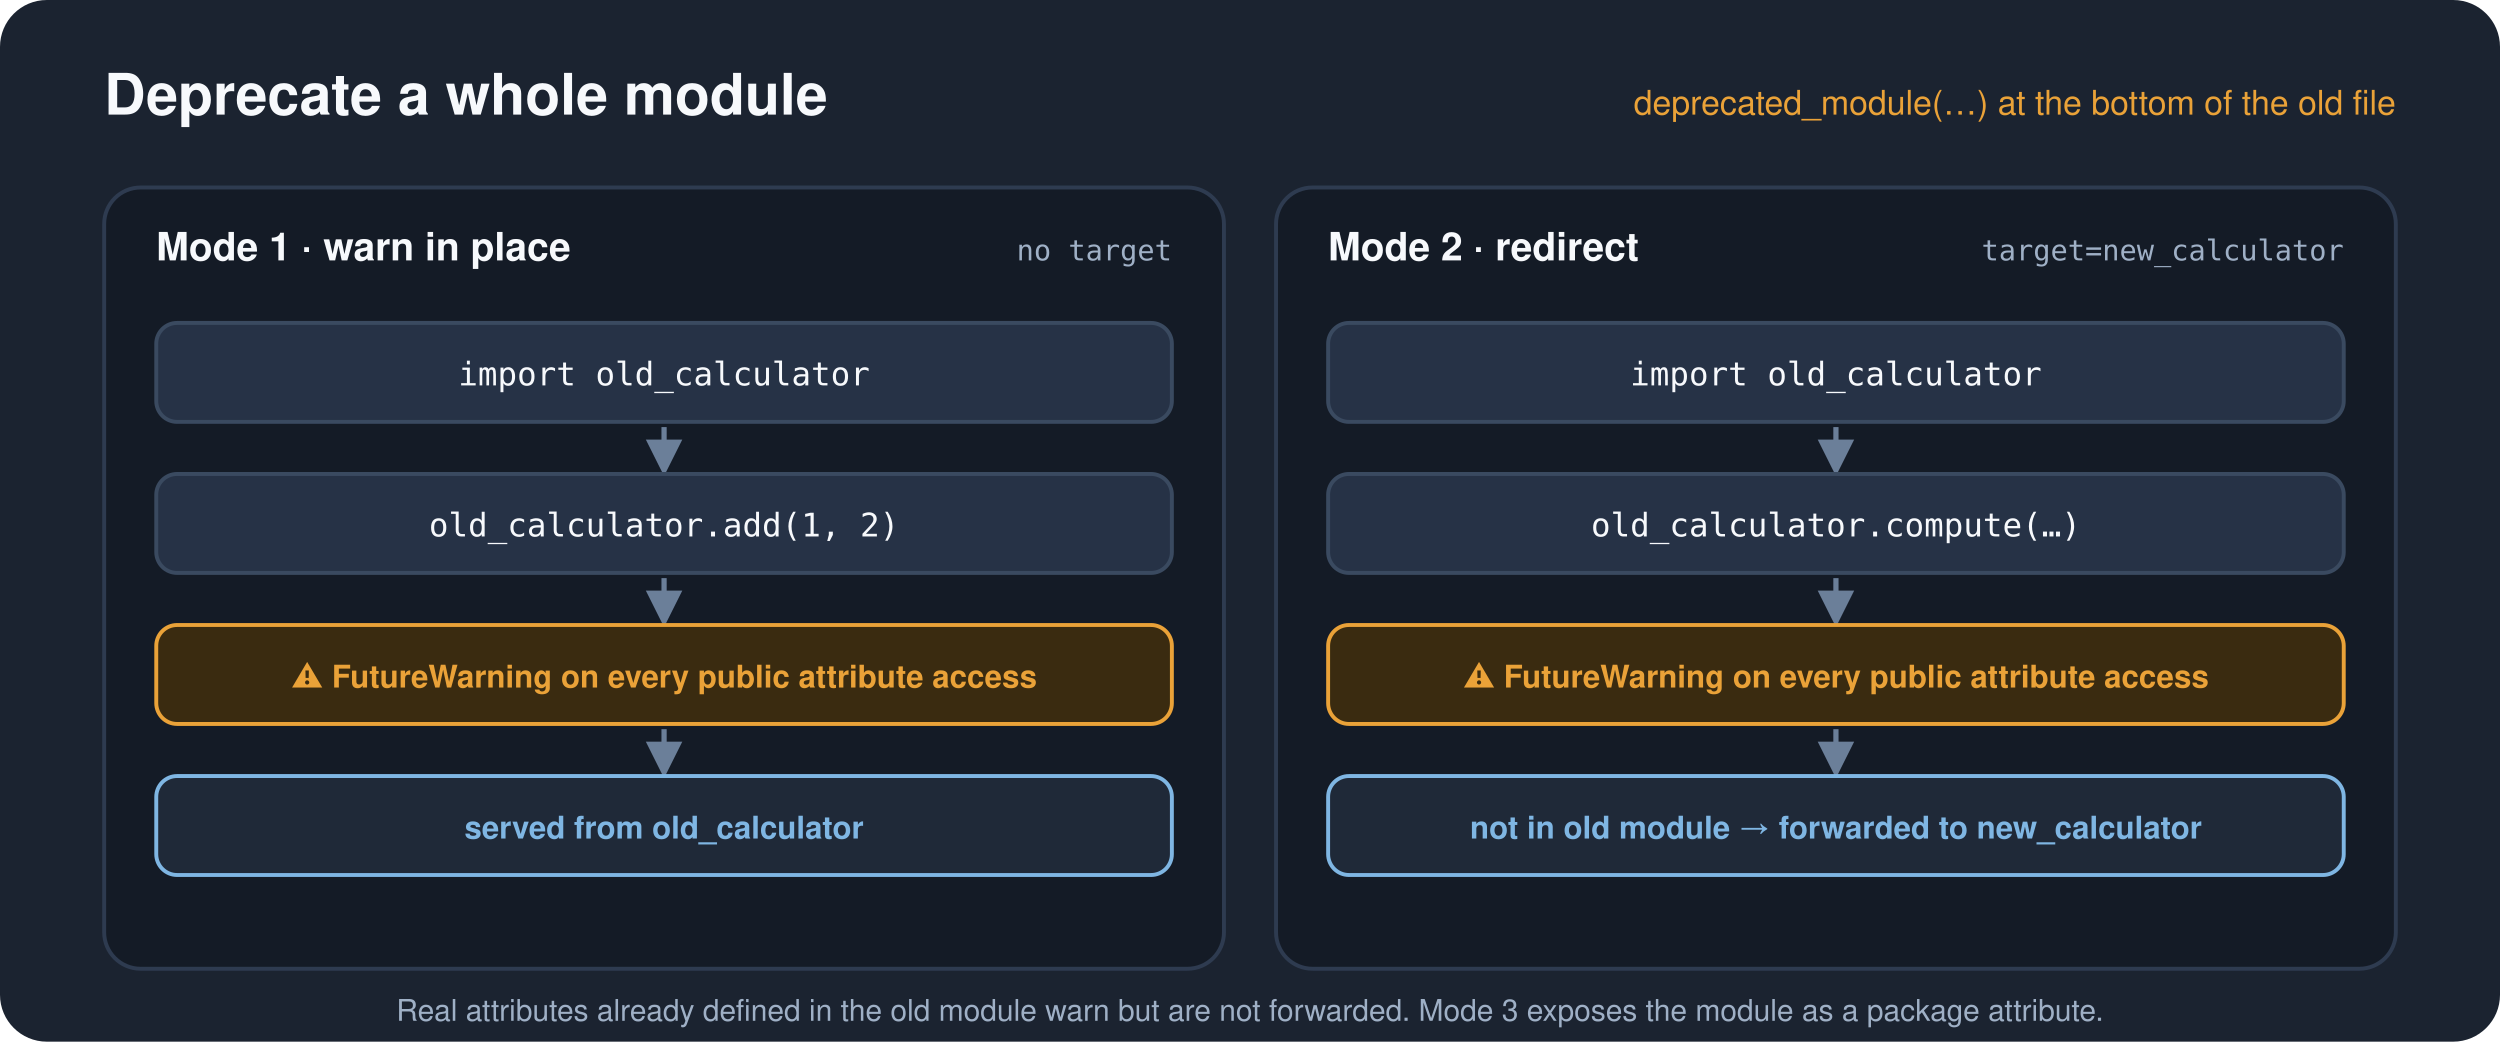
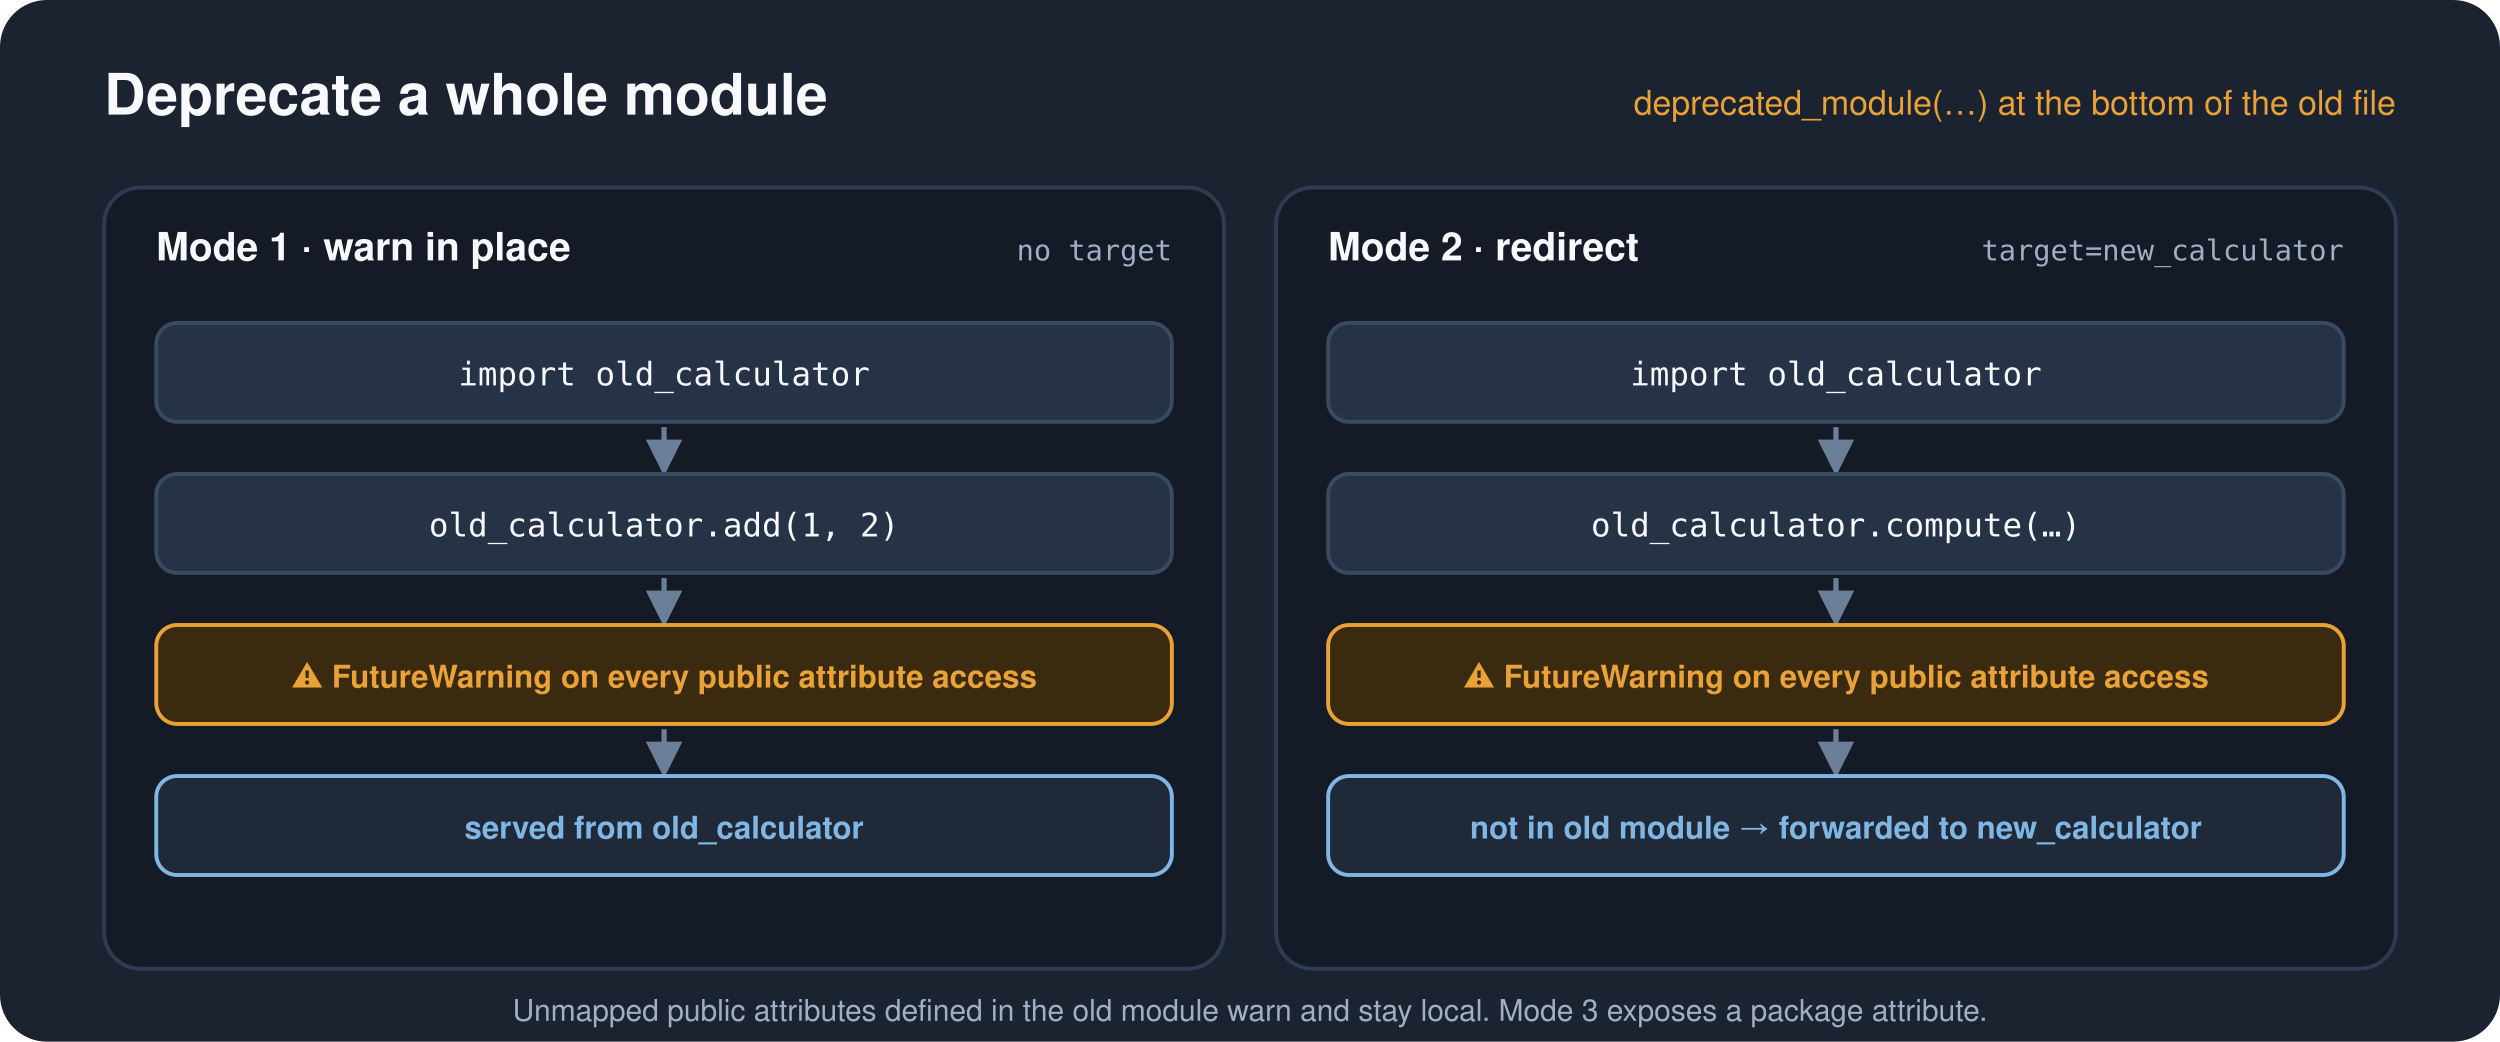
<svg xmlns="http://www.w3.org/2000/svg" viewBox="0 0 960 400" width="960" height="400" role="img" aria-labelledby="t d">
  <style>
    text { font-family: ui-sans-serif, system-ui, -apple-system, "Segoe UI", Helvetica, Arial, sans-serif; }
    .mono { font-family: ui-monospace, SFMono-Regular, Menlo, Consolas, monospace; }
  </style>
  <defs>
    <marker id="ah" viewBox="0 0 10 10" refX="8" refY="5" markerWidth="7" markerHeight="7" orient="auto-start-reverse">
      <path d="M0 0 L10 5 L0 10 z" fill="#6B7F99" />
    </marker>
    <marker id="ahg" viewBox="0 0 10 10" refX="8" refY="5" markerWidth="7" markerHeight="7" orient="auto-start-reverse">
      <path d="M0 0 L10 5 L0 10 z" fill="#6FCF97" />
    </marker>
    <marker id="ahr" viewBox="0 0 10 10" refX="8" refY="5" markerWidth="7" markerHeight="7" orient="auto-start-reverse">
      <path d="M0 0 L10 5 L0 10 z" fill="#E8735A" />
    </marker>
    <marker id="aha" viewBox="0 0 10 10" refX="8" refY="5" markerWidth="7" markerHeight="7" orient="auto-start-reverse">
      <path d="M0 0 L10 5 L0 10 z" fill="#EAA238" />
    </marker>
  </defs>
  <rect width="960" height="400" rx="18" fill="#1B2330" />
  <text x="40" y="44" font-size="22" fill="#F7F9FC" font-weight="700">Deprecate a whole module</text>
  <text x="920" y="44" font-size="13" fill="#EAA238" text-anchor="end">deprecated_module(…) at the bottom of the old file</text>
  <rect x="40" y="72" width="430" height="300" rx="14" fill="#141B26" stroke="#2E3B50" stroke-width="1.5" />
  <text x="60" y="100" font-size="15" fill="#F7F9FC" font-weight="700">Mode 1 · warn in place</text>
  <text x="450" y="100" font-size="11" fill="#9FB0C6" text-anchor="end" class="mono">no target</text>
  <rect x="60" y="124" width="390" height="38" rx="8" fill="#263246" stroke="#3A4A60" stroke-width="1.5" />
  <text x="255" y="148" font-size="12.5" fill="#F7F9FC" text-anchor="middle" class="mono">import old_calculator</text>
  <line x1="255" y1="164" x2="255" y2="180" stroke="#6B7F99" stroke-width="2" marker-end="url(#ah)" />
  <rect x="60" y="182" width="390" height="38" rx="8" fill="#263246" stroke="#3A4A60" stroke-width="1.5" />
  <text x="255" y="206" font-size="12.5" fill="#F7F9FC" text-anchor="middle" class="mono">old_calculator.add(1, 2)</text>
  <line x1="255" y1="222" x2="255" y2="238" stroke="#6B7F99" stroke-width="2" marker-end="url(#ah)" />
  <rect x="60" y="240" width="390" height="38" rx="8" fill="#3A2B10" stroke="#EAA238" stroke-width="1.5" />
  <text x="255" y="264" font-size="12" fill="#EAA238" text-anchor="middle" font-weight="600">⚠ FutureWarning on every public attribute access</text>
  <line x1="255" y1="280" x2="255" y2="296" stroke="#6B7F99" stroke-width="2" marker-end="url(#ah)" />
  <rect x="60" y="298" width="390" height="38" rx="8" fill="#1F2938" stroke="#7FB6E3" stroke-width="1.5" />
  <text x="255" y="322" font-size="12" fill="#7FB6E3" text-anchor="middle" font-weight="600">served from old_calculator</text>
  <rect x="490" y="72" width="430" height="300" rx="14" fill="#141B26" stroke="#2E3B50" stroke-width="1.5" />
  <text x="510" y="100" font-size="15" fill="#F7F9FC" font-weight="700">Mode 2 · redirect</text>
  <text x="900" y="100" font-size="11" fill="#9FB0C6" text-anchor="end" class="mono">target=new_calculator</text>
  <rect x="510" y="124" width="390" height="38" rx="8" fill="#263246" stroke="#3A4A60" stroke-width="1.5" />
  <text x="705" y="148" font-size="12.5" fill="#F7F9FC" text-anchor="middle" class="mono">import old_calculator</text>
  <line x1="705" y1="164" x2="705" y2="180" stroke="#6B7F99" stroke-width="2" marker-end="url(#ah)" />
  <rect x="510" y="182" width="390" height="38" rx="8" fill="#263246" stroke="#3A4A60" stroke-width="1.5" />
  <text x="705" y="206" font-size="12.5" fill="#F7F9FC" text-anchor="middle" class="mono">old_calculator.compute(…)</text>
  <line x1="705" y1="222" x2="705" y2="238" stroke="#6B7F99" stroke-width="2" marker-end="url(#ah)" />
  <rect x="510" y="240" width="390" height="38" rx="8" fill="#3A2B10" stroke="#EAA238" stroke-width="1.5" />
  <text x="705" y="264" font-size="12" fill="#EAA238" text-anchor="middle" font-weight="600">⚠ FutureWarning on every public attribute access</text>
  <line x1="705" y1="280" x2="705" y2="296" stroke="#6B7F99" stroke-width="2" marker-end="url(#ah)" />
  <rect x="510" y="298" width="390" height="38" rx="8" fill="#1F2938" stroke="#7FB6E3" stroke-width="1.5" />
  <text x="705" y="322" font-size="12" fill="#7FB6E3" text-anchor="middle" font-weight="600">not in old module → forwarded to new_calculator</text>
-   <text x="480" y="392" font-size="11.5" fill="#9FB0C6" text-anchor="middle">Real attributes already defined in the old module warn but are not forwarded. Mode 3 exposes the module as a package attribute.</text>
+   <text x="480" y="392" font-size="11.5" fill="#9FB0C6" text-anchor="middle">Unmapped public attributes defined in the old module warn and stay local. Mode 3 exposes a package attribute.</text>
</svg>
